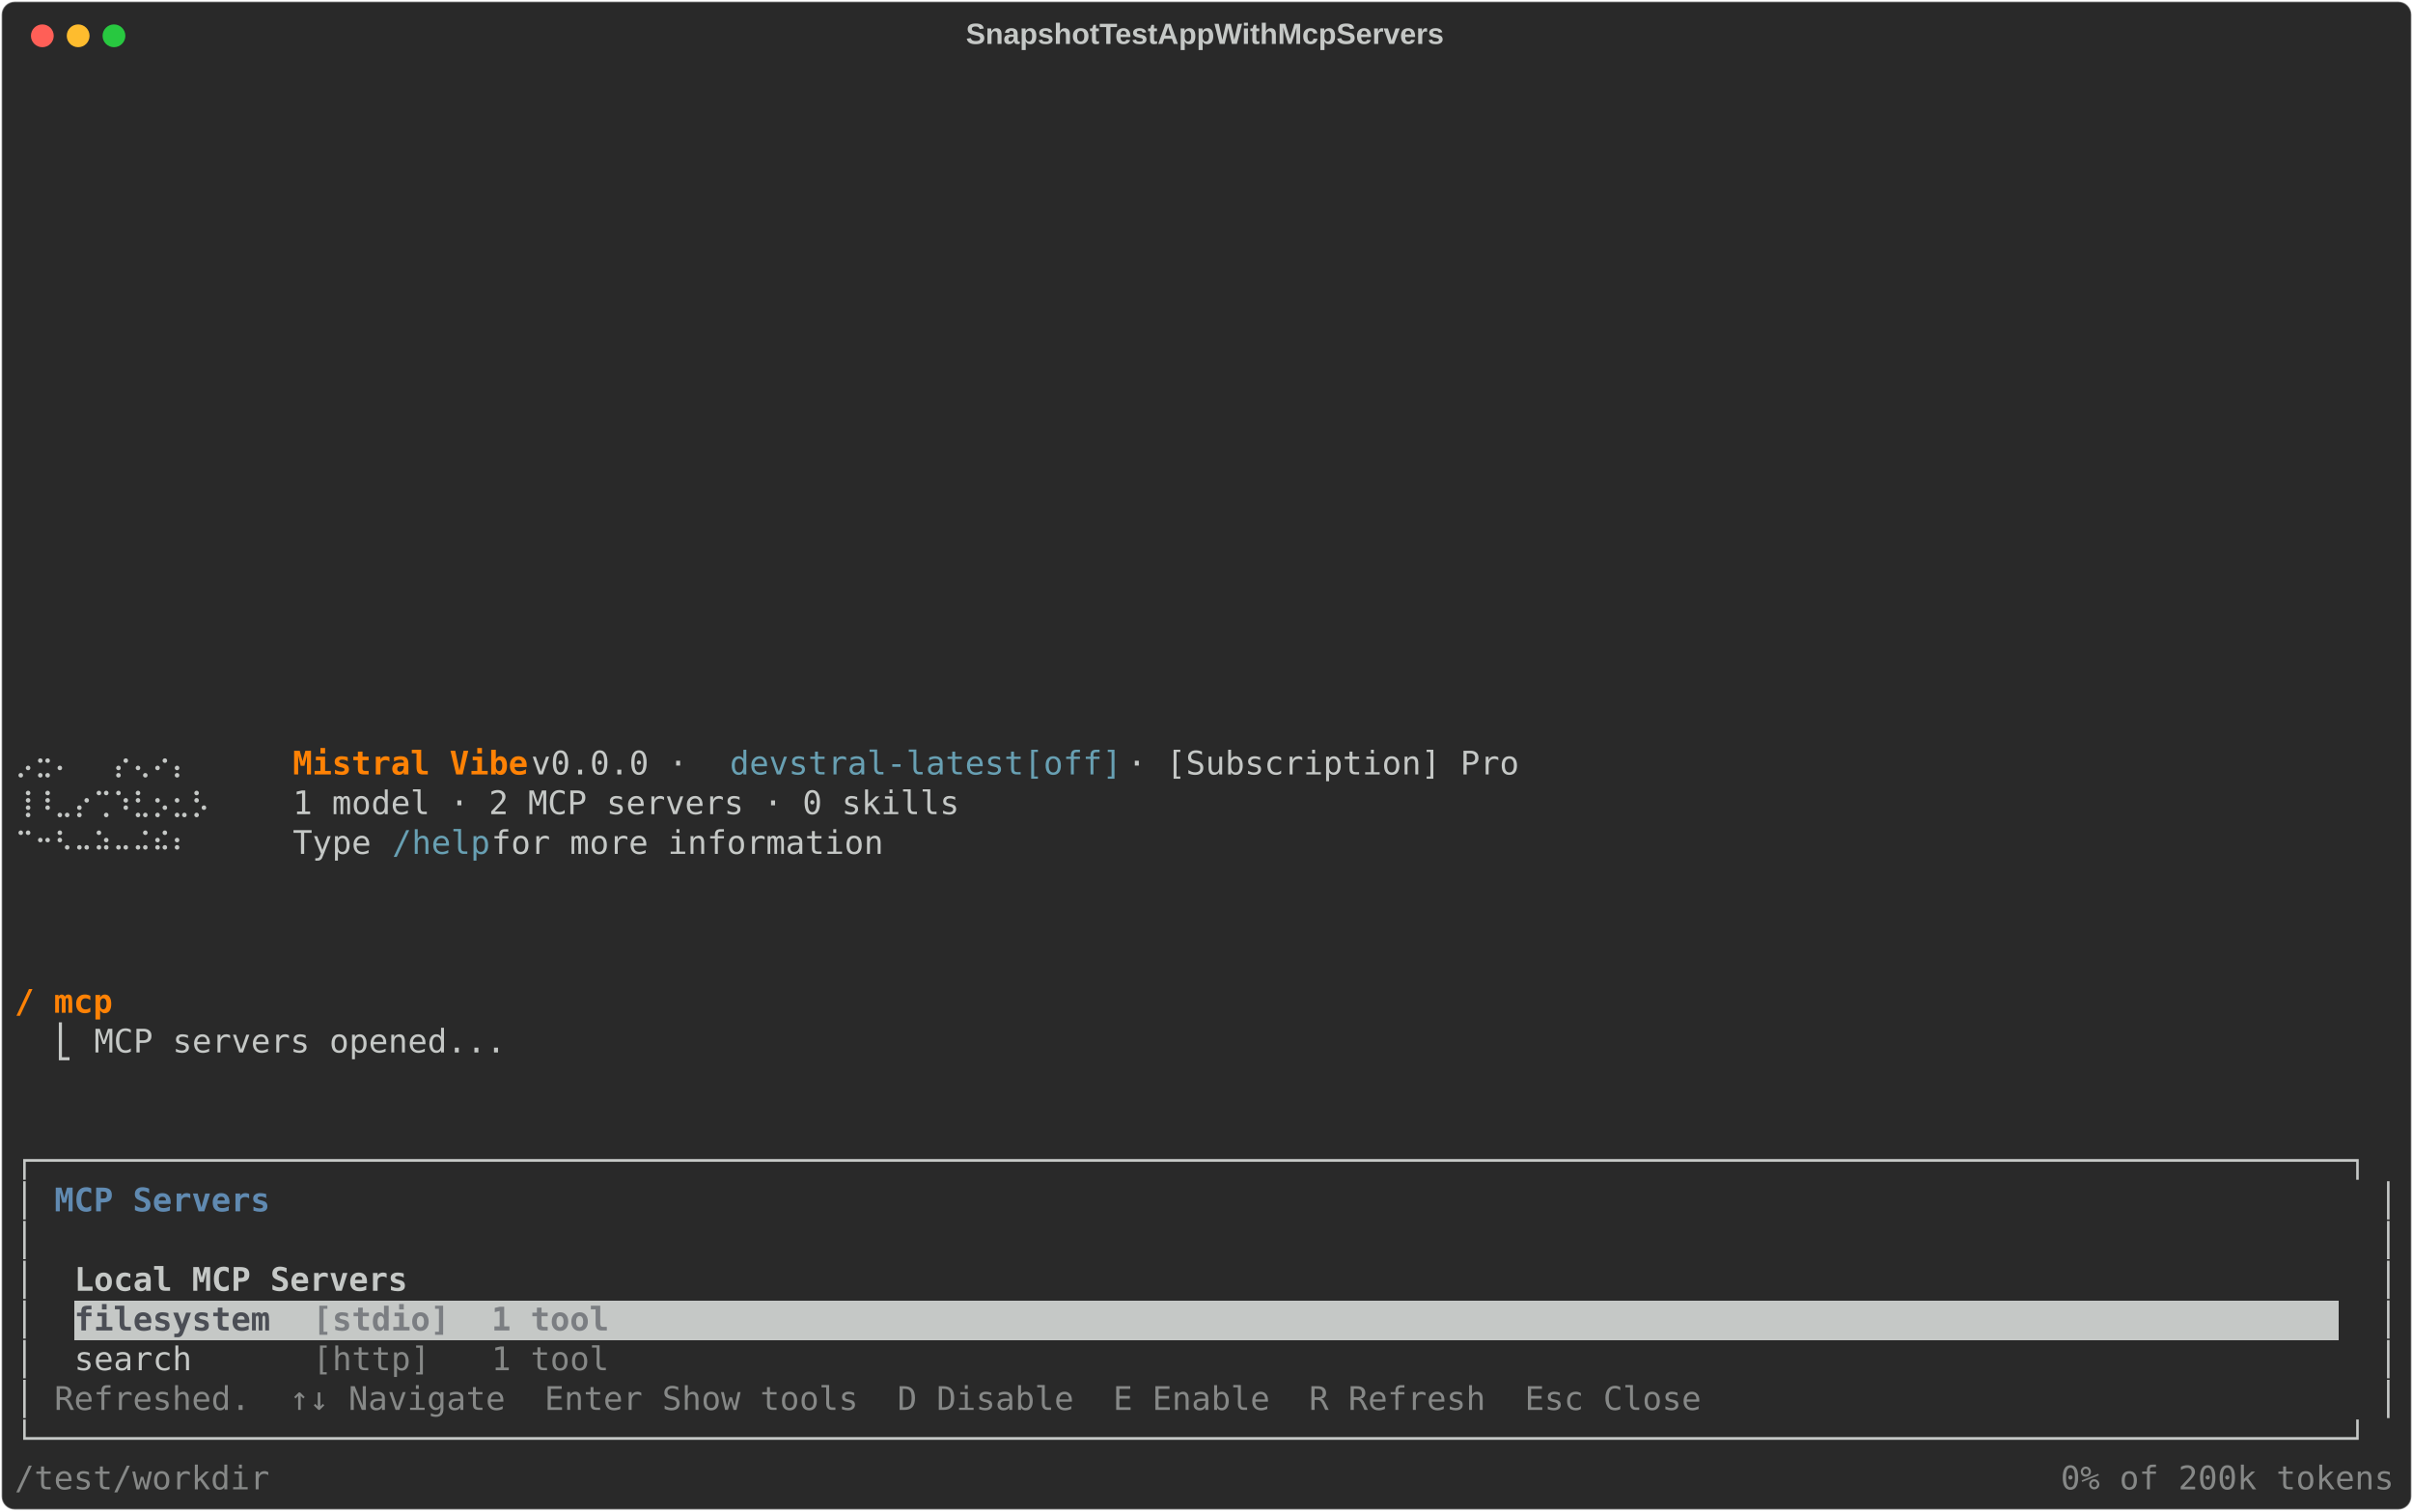
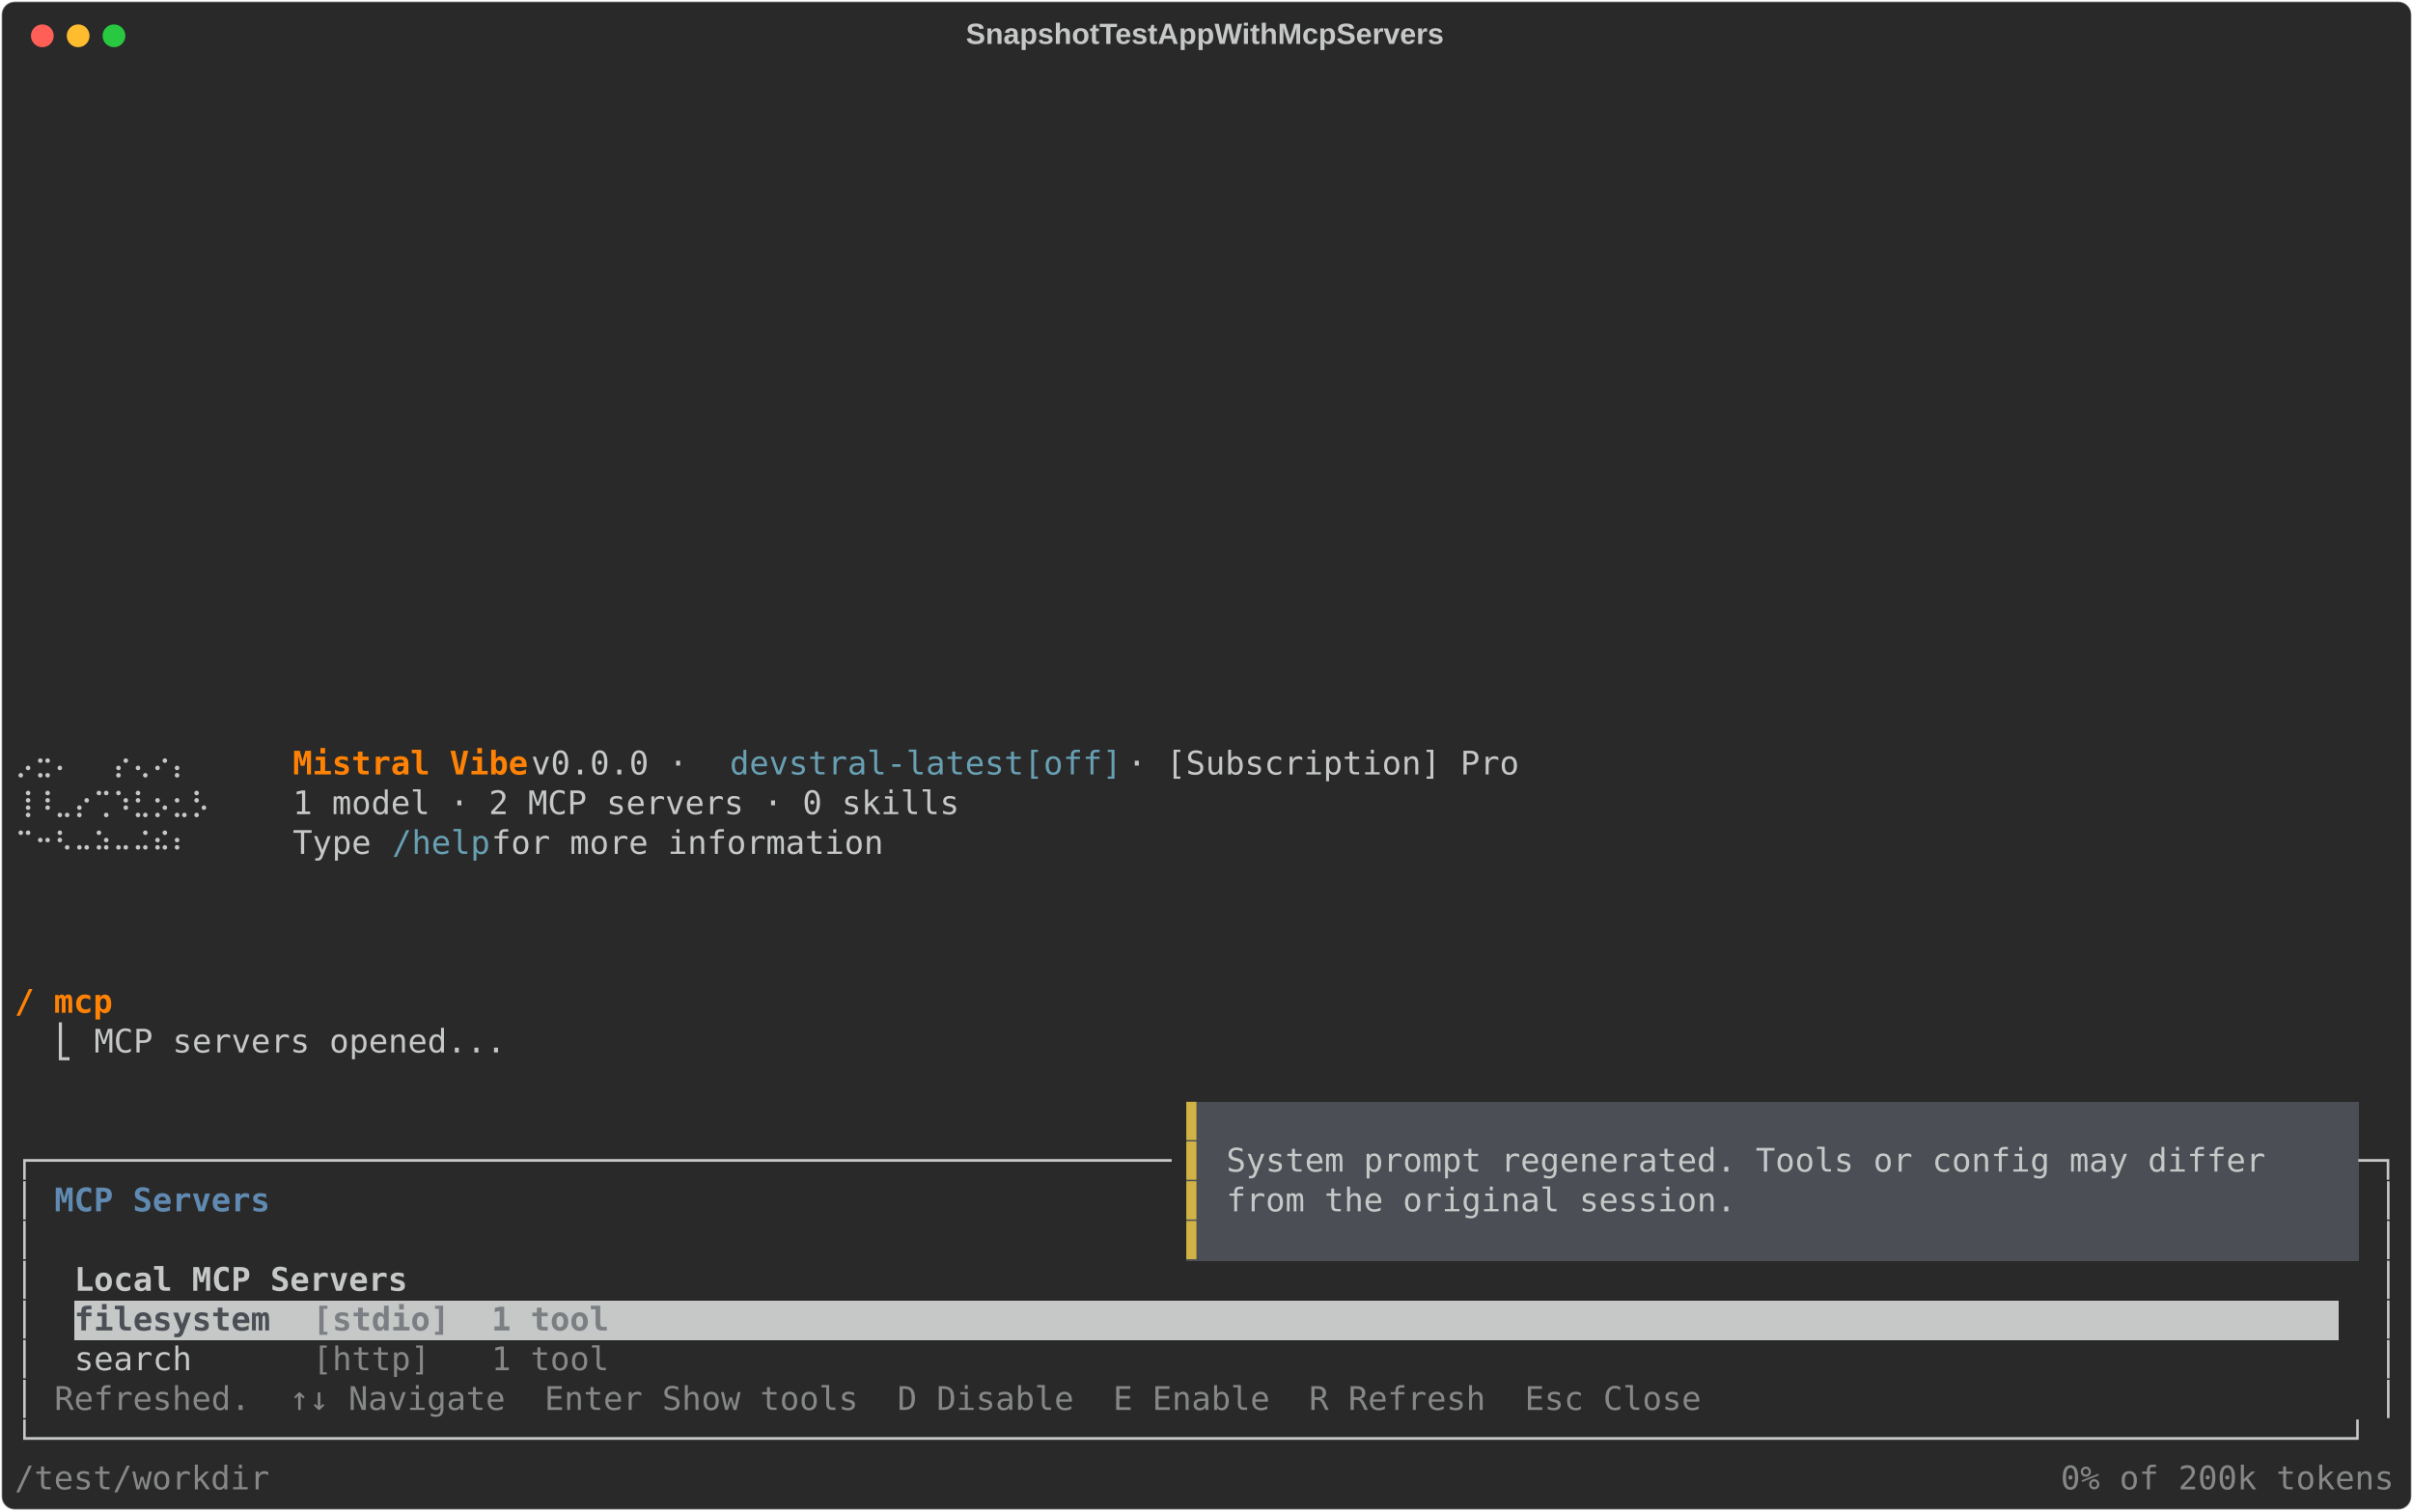
<svg xmlns="http://www.w3.org/2000/svg" class="rich-terminal" viewBox="0 0 1482 928.4">
  <style>

    @font-face {
        font-family: "Fira Code";
        src: local("FiraCode-Regular"),
                url("https://cdnjs.cloudflare.com/ajax/libs/firacode/6.2.0/woff2/FiraCode-Regular.woff2") format("woff2"),
                url("https://cdnjs.cloudflare.com/ajax/libs/firacode/6.2.0/woff/FiraCode-Regular.woff") format("woff");
        font-style: normal;
        font-weight: 400;
    }
    @font-face {
        font-family: "Fira Code";
        src: local("FiraCode-Bold"),
                url("https://cdnjs.cloudflare.com/ajax/libs/firacode/6.2.0/woff2/FiraCode-Bold.woff2") format("woff2"),
                url("https://cdnjs.cloudflare.com/ajax/libs/firacode/6.2.0/woff/FiraCode-Bold.woff") format("woff");
        font-style: bold;
        font-weight: 700;
    }

    .terminal-matrix {
        font-family: Fira Code, monospace;
        font-size: 20px;
        line-height: 24.4px;
        font-variant-east-asian: full-width;
    }

    .terminal-title {
        font-size: 18px;
        font-weight: bold;
        font-family: arial;
    }

    .terminal-r1 { fill: #c5c8c6 }
.terminal-r2 { fill: #ff8205;font-weight: bold }
.terminal-r3 { fill: #68a0b3 }
- .terminal-r4 { fill: #608ab1;font-weight: bold }
- .terminal-r5 { fill: #c5c8c6;font-weight: bold }
- .terminal-r6 { fill: #4b4e55;font-weight: bold }
- .terminal-r7 { fill: #7b7e82;font-weight: bold }
- .terminal-r8 { fill: #868887 }
+ .terminal-r4 { fill: #d0b344 }
+ .terminal-r5 { fill: #608ab1;font-weight: bold }
+ .terminal-r6 { fill: #c5c8c6;font-weight: bold }
+ .terminal-r7 { fill: #4b4e55;font-weight: bold }
+ .terminal-r8 { fill: #7b7e82;font-weight: bold }
+ .terminal-r9 { fill: #868887 }
    </style>
  <defs>
    <clipPath id="terminal-clip-terminal">
      <rect x="0" y="0" width="1463.0" height="877.4" />
    </clipPath>
    <clipPath id="terminal-line-0">
      <rect x="0" y="1.5" width="1464" height="24.65" />
    </clipPath>
    <clipPath id="terminal-line-1">
      <rect x="0" y="25.9" width="1464" height="24.65" />
    </clipPath>
    <clipPath id="terminal-line-2">
      <rect x="0" y="50.3" width="1464" height="24.65" />
    </clipPath>
    <clipPath id="terminal-line-3">
      <rect x="0" y="74.7" width="1464" height="24.65" />
    </clipPath>
    <clipPath id="terminal-line-4">
      <rect x="0" y="99.1" width="1464" height="24.65" />
    </clipPath>
    <clipPath id="terminal-line-5">
      <rect x="0" y="123.5" width="1464" height="24.65" />
    </clipPath>
    <clipPath id="terminal-line-6">
      <rect x="0" y="147.9" width="1464" height="24.65" />
    </clipPath>
    <clipPath id="terminal-line-7">
      <rect x="0" y="172.3" width="1464" height="24.65" />
    </clipPath>
    <clipPath id="terminal-line-8">
      <rect x="0" y="196.7" width="1464" height="24.65" />
    </clipPath>
    <clipPath id="terminal-line-9">
      <rect x="0" y="221.1" width="1464" height="24.65" />
    </clipPath>
    <clipPath id="terminal-line-10">
      <rect x="0" y="245.5" width="1464" height="24.65" />
    </clipPath>
    <clipPath id="terminal-line-11">
      <rect x="0" y="269.9" width="1464" height="24.65" />
    </clipPath>
    <clipPath id="terminal-line-12">
      <rect x="0" y="294.3" width="1464" height="24.65" />
    </clipPath>
    <clipPath id="terminal-line-13">
      <rect x="0" y="318.7" width="1464" height="24.65" />
    </clipPath>
    <clipPath id="terminal-line-14">
      <rect x="0" y="343.1" width="1464" height="24.65" />
    </clipPath>
    <clipPath id="terminal-line-15">
      <rect x="0" y="367.5" width="1464" height="24.65" />
    </clipPath>
    <clipPath id="terminal-line-16">
      <rect x="0" y="391.9" width="1464" height="24.65" />
    </clipPath>
    <clipPath id="terminal-line-17">
      <rect x="0" y="416.3" width="1464" height="24.65" />
    </clipPath>
    <clipPath id="terminal-line-18">
      <rect x="0" y="440.7" width="1464" height="24.65" />
    </clipPath>
    <clipPath id="terminal-line-19">
      <rect x="0" y="465.1" width="1464" height="24.65" />
    </clipPath>
    <clipPath id="terminal-line-20">
      <rect x="0" y="489.5" width="1464" height="24.65" />
    </clipPath>
    <clipPath id="terminal-line-21">
      <rect x="0" y="513.9" width="1464" height="24.65" />
    </clipPath>
    <clipPath id="terminal-line-22">
      <rect x="0" y="538.3" width="1464" height="24.65" />
    </clipPath>
    <clipPath id="terminal-line-23">
      <rect x="0" y="562.7" width="1464" height="24.65" />
    </clipPath>
    <clipPath id="terminal-line-24">
      <rect x="0" y="587.1" width="1464" height="24.65" />
    </clipPath>
    <clipPath id="terminal-line-25">
      <rect x="0" y="611.5" width="1464" height="24.65" />
    </clipPath>
    <clipPath id="terminal-line-26">
      <rect x="0" y="635.9" width="1464" height="24.65" />
    </clipPath>
    <clipPath id="terminal-line-27">
      <rect x="0" y="660.3" width="1464" height="24.65" />
    </clipPath>
    <clipPath id="terminal-line-28">
      <rect x="0" y="684.7" width="1464" height="24.65" />
    </clipPath>
    <clipPath id="terminal-line-29">
      <rect x="0" y="709.1" width="1464" height="24.65" />
    </clipPath>
    <clipPath id="terminal-line-30">
      <rect x="0" y="733.5" width="1464" height="24.65" />
    </clipPath>
    <clipPath id="terminal-line-31">
      <rect x="0" y="757.9" width="1464" height="24.65" />
    </clipPath>
    <clipPath id="terminal-line-32">
      <rect x="0" y="782.3" width="1464" height="24.65" />
    </clipPath>
    <clipPath id="terminal-line-33">
      <rect x="0" y="806.7" width="1464" height="24.65" />
    </clipPath>
    <clipPath id="terminal-line-34">
      <rect x="0" y="831.1" width="1464" height="24.65" />
    </clipPath>
  </defs>
  <rect fill="#292929" stroke="rgba(255,255,255,0.35)" stroke-width="1" x="1" y="1" width="1480" height="926.4" rx="8" />
  <text class="terminal-title" fill="#c5c8c6" text-anchor="middle" x="740" y="27">SnapshotTestAppWithMcpServers</text>
  <g transform="translate(26,22)">
    <circle cx="0" cy="0" r="7" fill="#ff5f57" />
    <circle cx="22" cy="0" r="7" fill="#febc2e" />
    <circle cx="44" cy="0" r="7" fill="#28c840" />
  </g>
  <g transform="translate(9, 41)" clip-path="url(#terminal-clip-terminal)">
+     <rect fill="#4b4e55" x="719.8" y="635.9" width="12.2" height="24.65" shape-rendering="crispEdges" />
+     <rect fill="#4b4e55" x="732" y="635.9" width="707.6" height="24.65" shape-rendering="crispEdges" />
+     <rect fill="#4b4e55" x="719.8" y="660.3" width="12.2" height="24.65" shape-rendering="crispEdges" />
+     <rect fill="#4b4e55" x="732" y="660.3" width="12.2" height="24.65" shape-rendering="crispEdges" />
+     <rect fill="#4b4e55" x="744.2" y="660.3" width="646.6" height="24.65" shape-rendering="crispEdges" />
+     <rect fill="#4b4e55" x="1390.8" y="660.3" width="48.8" height="24.65" shape-rendering="crispEdges" />
+     <rect fill="#4b4e55" x="719.8" y="684.7" width="12.2" height="24.65" shape-rendering="crispEdges" />
+     <rect fill="#4b4e55" x="732" y="684.7" width="12.2" height="24.65" shape-rendering="crispEdges" />
+     <rect fill="#4b4e55" x="744.2" y="684.7" width="317.2" height="24.65" shape-rendering="crispEdges" />
+     <rect fill="#4b4e55" x="1061.4" y="684.7" width="378.2" height="24.65" shape-rendering="crispEdges" />
+     <rect fill="#4b4e55" x="719.8" y="709.1" width="12.2" height="24.65" shape-rendering="crispEdges" />
+     <rect fill="#4b4e55" x="732" y="709.1" width="707.6" height="24.65" shape-rendering="crispEdges" />
    <rect fill="#c5c8c6" x="36.6" y="757.9" width="146.4" height="24.65" shape-rendering="crispEdges" />
    <rect fill="#c5c8c6" x="183" y="757.9" width="109.8" height="24.65" shape-rendering="crispEdges" />
    <rect fill="#c5c8c6" x="292.8" y="757.9" width="97.6" height="24.65" shape-rendering="crispEdges" />
    <rect fill="#c5c8c6" x="390.4" y="757.9" width="1037" height="24.65" shape-rendering="crispEdges" />
    <g class="terminal-matrix">
      <text class="terminal-r1" x="1464" y="20" textLength="12.2" clip-path="url(#terminal-line-0)">
</text>
      <text class="terminal-r1" x="1464" y="44.4" textLength="12.2" clip-path="url(#terminal-line-1)">
</text>
      <text class="terminal-r1" x="1464" y="68.8" textLength="12.2" clip-path="url(#terminal-line-2)">
</text>
      <text class="terminal-r1" x="1464" y="93.2" textLength="12.2" clip-path="url(#terminal-line-3)">
</text>
      <text class="terminal-r1" x="1464" y="117.6" textLength="12.2" clip-path="url(#terminal-line-4)">
</text>
      <text class="terminal-r1" x="1464" y="142" textLength="12.2" clip-path="url(#terminal-line-5)">
</text>
      <text class="terminal-r1" x="1464" y="166.4" textLength="12.2" clip-path="url(#terminal-line-6)">
</text>
      <text class="terminal-r1" x="1464" y="190.8" textLength="12.2" clip-path="url(#terminal-line-7)">
</text>
      <text class="terminal-r1" x="1464" y="215.2" textLength="12.2" clip-path="url(#terminal-line-8)">
</text>
      <text class="terminal-r1" x="1464" y="239.6" textLength="12.2" clip-path="url(#terminal-line-9)">
</text>
      <text class="terminal-r1" x="1464" y="264" textLength="12.2" clip-path="url(#terminal-line-10)">
</text>
      <text class="terminal-r1" x="1464" y="288.4" textLength="12.2" clip-path="url(#terminal-line-11)">
</text>
      <text class="terminal-r1" x="1464" y="312.8" textLength="12.2" clip-path="url(#terminal-line-12)">
</text>
      <text class="terminal-r1" x="1464" y="337.2" textLength="12.2" clip-path="url(#terminal-line-13)">
</text>
      <text class="terminal-r1" x="1464" y="361.6" textLength="12.2" clip-path="url(#terminal-line-14)">
</text>
      <text class="terminal-r1" x="1464" y="386" textLength="12.2" clip-path="url(#terminal-line-15)">
</text>
      <text class="terminal-r1" x="1464" y="410.4" textLength="12.2" clip-path="url(#terminal-line-16)">
</text>
      <text class="terminal-r1" x="0" y="434.8" textLength="134.2" clip-path="url(#terminal-line-17)">  ⡠⣒⠄  ⡔⢄⠔⡄</text>
      <text class="terminal-r2" x="170.8" y="434.8" textLength="146.4" clip-path="url(#terminal-line-17)">Mistral Vibe</text>
      <text class="terminal-r1" x="317.2" y="434.8" textLength="122" clip-path="url(#terminal-line-17)"> v0.0.0 · </text>
      <text class="terminal-r3" x="439.2" y="434.8" textLength="244" clip-path="url(#terminal-line-17)">devstral-latest[off]</text>
      <text class="terminal-r1" x="683.2" y="434.8" textLength="256.2" clip-path="url(#terminal-line-17)"> · [Subscription] Pro</text>
      <text class="terminal-r1" x="1464" y="434.8" textLength="12.2" clip-path="url(#terminal-line-17)">
</text>
      <text class="terminal-r1" x="0" y="459.2" textLength="134.2" clip-path="url(#terminal-line-18)"> ⢸⠸⣀⡔⢉⠱⣃⡢⣂⡣</text>
      <text class="terminal-r1" x="170.8" y="459.2" textLength="414.8" clip-path="url(#terminal-line-18)">1 model · 2 MCP servers · 0 skills</text>
      <text class="terminal-r1" x="1464" y="459.2" textLength="12.2" clip-path="url(#terminal-line-18)">
</text>
      <text class="terminal-r1" x="0" y="483.6" textLength="134.2" clip-path="url(#terminal-line-19)">  ⠉⠒⠣⠤⠵⠤⠬⠮⠆</text>
      <text class="terminal-r1" x="170.8" y="483.6" textLength="61" clip-path="url(#terminal-line-19)">Type </text>
      <text class="terminal-r3" x="231.8" y="483.6" textLength="61" clip-path="url(#terminal-line-19)">/help</text>
      <text class="terminal-r1" x="292.8" y="483.6" textLength="256.2" clip-path="url(#terminal-line-19)"> for more information</text>
      <text class="terminal-r1" x="1464" y="483.6" textLength="12.2" clip-path="url(#terminal-line-19)">
</text>
      <text class="terminal-r1" x="1464" y="508" textLength="12.2" clip-path="url(#terminal-line-20)">
</text>
      <text class="terminal-r1" x="1464" y="532.4" textLength="12.2" clip-path="url(#terminal-line-21)">
</text>
      <text class="terminal-r1" x="1464" y="556.8" textLength="12.2" clip-path="url(#terminal-line-22)">
</text>
      <text class="terminal-r2" x="0" y="581.2" textLength="61" clip-path="url(#terminal-line-23)">/ mcp</text>
      <text class="terminal-r1" x="1464" y="581.2" textLength="12.2" clip-path="url(#terminal-line-23)">
</text>
      <text class="terminal-r1" x="24.4" y="605.6" textLength="12.2" clip-path="url(#terminal-line-24)">⎣</text>
      <text class="terminal-r1" x="48.8" y="605.6" textLength="256.2" clip-path="url(#terminal-line-24)">MCP servers opened...</text>
      <text class="terminal-r1" x="1464" y="605.6" textLength="12.2" clip-path="url(#terminal-line-24)">
</text>
      <text class="terminal-r1" x="1464" y="630" textLength="12.2" clip-path="url(#terminal-line-25)">
</text>
+       <text class="terminal-r4" x="719.8" y="654.4" textLength="12.2" clip-path="url(#terminal-line-26)">▌</text>
      <text class="terminal-r1" x="1464" y="654.4" textLength="12.2" clip-path="url(#terminal-line-26)">
</text>
-       <text class="terminal-r1" x="0" y="678.8" textLength="1464" clip-path="url(#terminal-line-27)">┌──────────────────────────────────────────────────────────────────────────────────────────────────────────────────────┐</text>
+       <text class="terminal-r1" x="0" y="678.8" textLength="719.8" clip-path="url(#terminal-line-27)">┌──────────────────────────────────────────────────────────</text>
+       <text class="terminal-r4" x="719.8" y="678.8" textLength="12.2" clip-path="url(#terminal-line-27)">▌</text>
+       <text class="terminal-r1" x="744.2" y="678.8" textLength="646.6" clip-path="url(#terminal-line-27)">System prompt regenerated. Tools or config may differ</text>
+       <text class="terminal-r1" x="1439.6" y="678.8" textLength="24.4" clip-path="url(#terminal-line-27)">─┐</text>
      <text class="terminal-r1" x="1464" y="678.8" textLength="12.2" clip-path="url(#terminal-line-27)">
</text>
      <text class="terminal-r1" x="0" y="703.2" textLength="12.2" clip-path="url(#terminal-line-28)">│</text>
-       <text class="terminal-r4" x="24.4" y="703.2" textLength="134.2" clip-path="url(#terminal-line-28)">MCP Servers</text>
+       <text class="terminal-r5" x="24.4" y="703.2" textLength="134.2" clip-path="url(#terminal-line-28)">MCP Servers</text>
+       <text class="terminal-r4" x="719.8" y="703.2" textLength="12.2" clip-path="url(#terminal-line-28)">▌</text>
+       <text class="terminal-r1" x="744.2" y="703.2" textLength="317.2" clip-path="url(#terminal-line-28)">from the original session.</text>
      <text class="terminal-r1" x="1451.8" y="703.2" textLength="12.2" clip-path="url(#terminal-line-28)">│</text>
      <text class="terminal-r1" x="1464" y="703.2" textLength="12.2" clip-path="url(#terminal-line-28)">
</text>
      <text class="terminal-r1" x="0" y="727.6" textLength="12.2" clip-path="url(#terminal-line-29)">│</text>
+       <text class="terminal-r4" x="719.8" y="727.6" textLength="12.2" clip-path="url(#terminal-line-29)">▌</text>
      <text class="terminal-r1" x="1451.8" y="727.6" textLength="12.2" clip-path="url(#terminal-line-29)">│</text>
      <text class="terminal-r1" x="1464" y="727.6" textLength="12.2" clip-path="url(#terminal-line-29)">
</text>
      <text class="terminal-r1" x="0" y="752" textLength="12.2" clip-path="url(#terminal-line-30)">│</text>
-       <text class="terminal-r5" x="36.6" y="752" textLength="207.4" clip-path="url(#terminal-line-30)">Local MCP Servers</text>
+       <text class="terminal-r6" x="36.6" y="752" textLength="207.4" clip-path="url(#terminal-line-30)">Local MCP Servers</text>
      <text class="terminal-r1" x="1451.8" y="752" textLength="12.2" clip-path="url(#terminal-line-30)">│</text>
      <text class="terminal-r1" x="1464" y="752" textLength="12.2" clip-path="url(#terminal-line-30)">
</text>
      <text class="terminal-r1" x="0" y="776.4" textLength="12.2" clip-path="url(#terminal-line-31)">│</text>
-       <text class="terminal-r6" x="36.6" y="776.4" textLength="146.4" clip-path="url(#terminal-line-31)">  filesystem</text>
-       <text class="terminal-r7" x="183" y="776.4" textLength="109.8" clip-path="url(#terminal-line-31)">  [stdio]</text>
-       <text class="terminal-r7" x="292.8" y="776.4" textLength="97.6" clip-path="url(#terminal-line-31)">  1 tool</text>
+       <text class="terminal-r7" x="36.6" y="776.4" textLength="146.4" clip-path="url(#terminal-line-31)">  filesystem</text>
+       <text class="terminal-r8" x="183" y="776.4" textLength="109.8" clip-path="url(#terminal-line-31)">  [stdio]</text>
+       <text class="terminal-r8" x="292.8" y="776.4" textLength="97.6" clip-path="url(#terminal-line-31)">  1 tool</text>
      <text class="terminal-r1" x="1451.8" y="776.4" textLength="12.2" clip-path="url(#terminal-line-31)">│</text>
      <text class="terminal-r1" x="1464" y="776.4" textLength="12.2" clip-path="url(#terminal-line-31)">
</text>
      <text class="terminal-r1" x="0" y="800.8" textLength="12.2" clip-path="url(#terminal-line-32)">│</text>
      <text class="terminal-r1" x="36.6" y="800.8" textLength="146.4" clip-path="url(#terminal-line-32)">  search    </text>
-       <text class="terminal-r8" x="183" y="800.8" textLength="109.8" clip-path="url(#terminal-line-32)">  [http] </text>
-       <text class="terminal-r8" x="292.8" y="800.8" textLength="97.6" clip-path="url(#terminal-line-32)">  1 tool</text>
+       <text class="terminal-r9" x="183" y="800.8" textLength="109.8" clip-path="url(#terminal-line-32)">  [http] </text>
+       <text class="terminal-r9" x="292.8" y="800.8" textLength="97.6" clip-path="url(#terminal-line-32)">  1 tool</text>
      <text class="terminal-r1" x="1451.8" y="800.8" textLength="12.2" clip-path="url(#terminal-line-32)">│</text>
      <text class="terminal-r1" x="1464" y="800.8" textLength="12.2" clip-path="url(#terminal-line-32)">
</text>
      <text class="terminal-r1" x="0" y="825.2" textLength="12.2" clip-path="url(#terminal-line-33)">│</text>
-       <text class="terminal-r8" x="24.4" y="825.2" textLength="1024.8" clip-path="url(#terminal-line-33)">Refreshed.  ↑↓ Navigate  Enter Show tools  D Disable  E Enable  R Refresh  Esc Close</text>
+       <text class="terminal-r9" x="24.4" y="825.2" textLength="1024.8" clip-path="url(#terminal-line-33)">Refreshed.  ↑↓ Navigate  Enter Show tools  D Disable  E Enable  R Refresh  Esc Close</text>
      <text class="terminal-r1" x="1451.8" y="825.2" textLength="12.2" clip-path="url(#terminal-line-33)">│</text>
      <text class="terminal-r1" x="1464" y="825.2" textLength="12.2" clip-path="url(#terminal-line-33)">
</text>
      <text class="terminal-r1" x="0" y="849.6" textLength="1464" clip-path="url(#terminal-line-34)">└──────────────────────────────────────────────────────────────────────────────────────────────────────────────────────┘</text>
      <text class="terminal-r1" x="1464" y="849.6" textLength="12.2" clip-path="url(#terminal-line-34)">
</text>
-       <text class="terminal-r8" x="0" y="874" textLength="158.6" clip-path="url(#terminal-line-35)">/test/workdir</text>
-       <text class="terminal-r8" x="1256.6" y="874" textLength="207.4" clip-path="url(#terminal-line-35)">0% of 200k tokens</text>
+       <text class="terminal-r9" x="0" y="874" textLength="158.6" clip-path="url(#terminal-line-35)">/test/workdir</text>
+       <text class="terminal-r9" x="1256.6" y="874" textLength="207.4" clip-path="url(#terminal-line-35)">0% of 200k tokens</text>
    </g>
  </g>
</svg>
